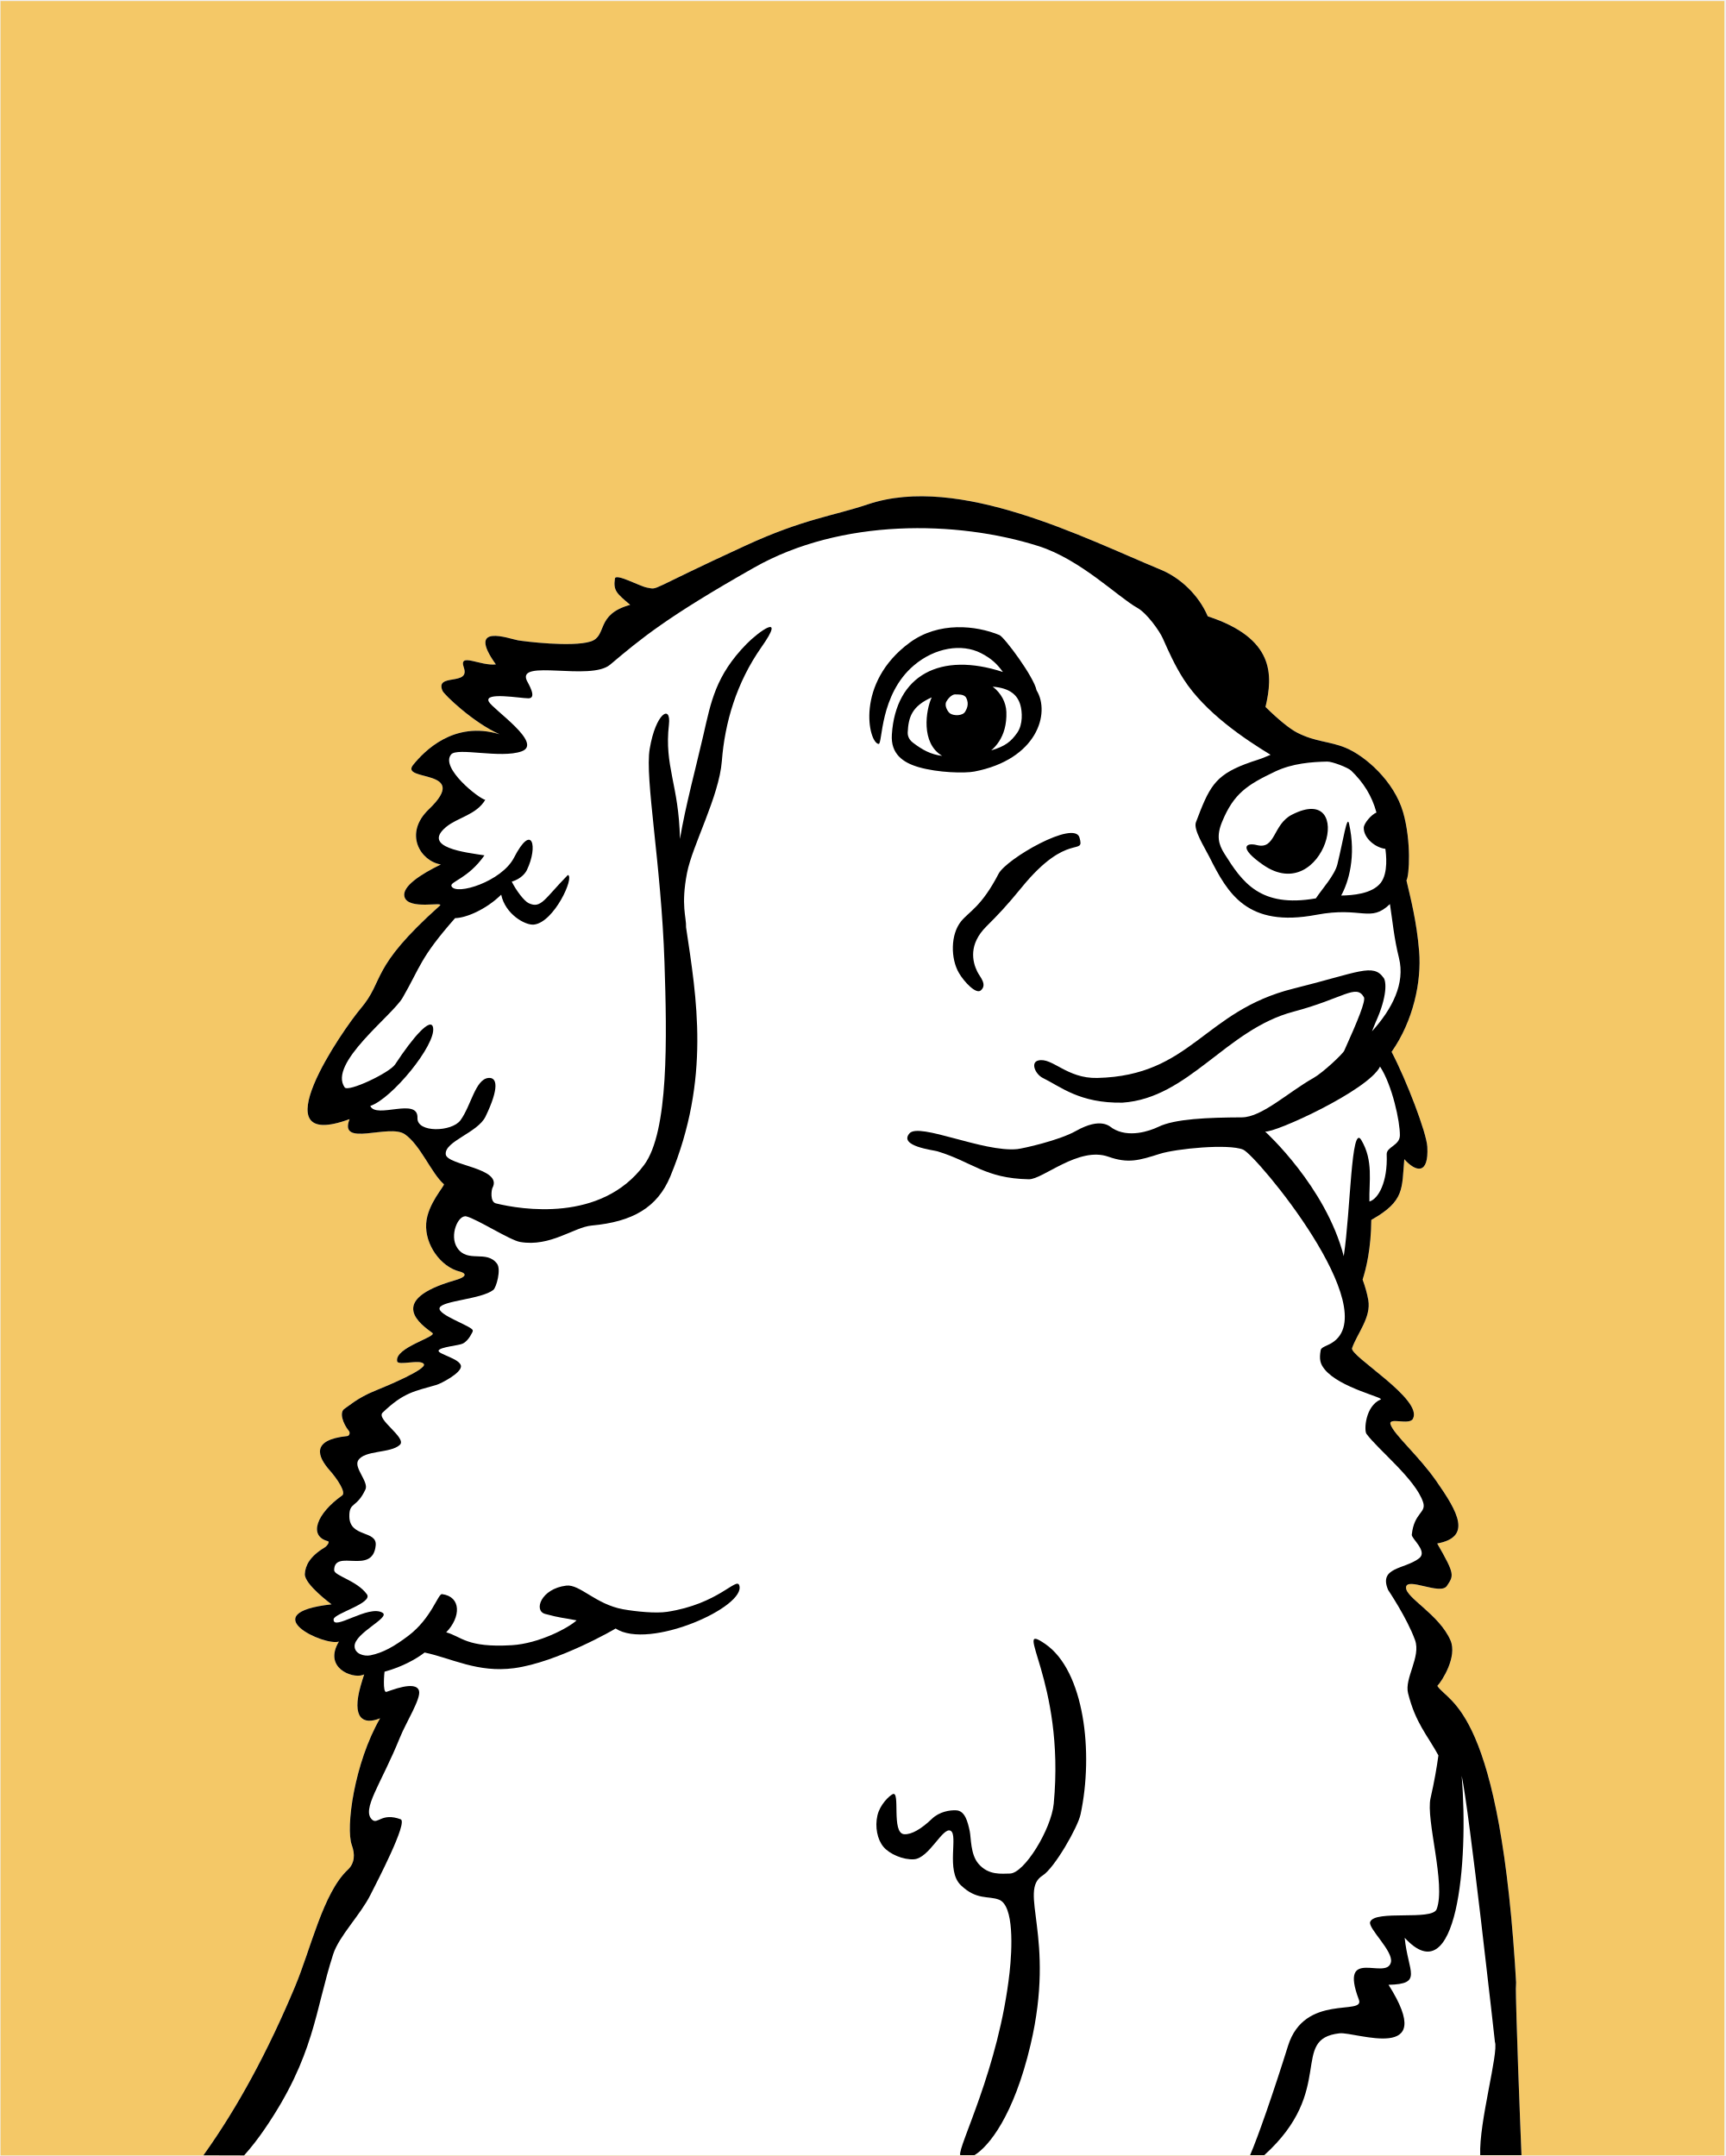
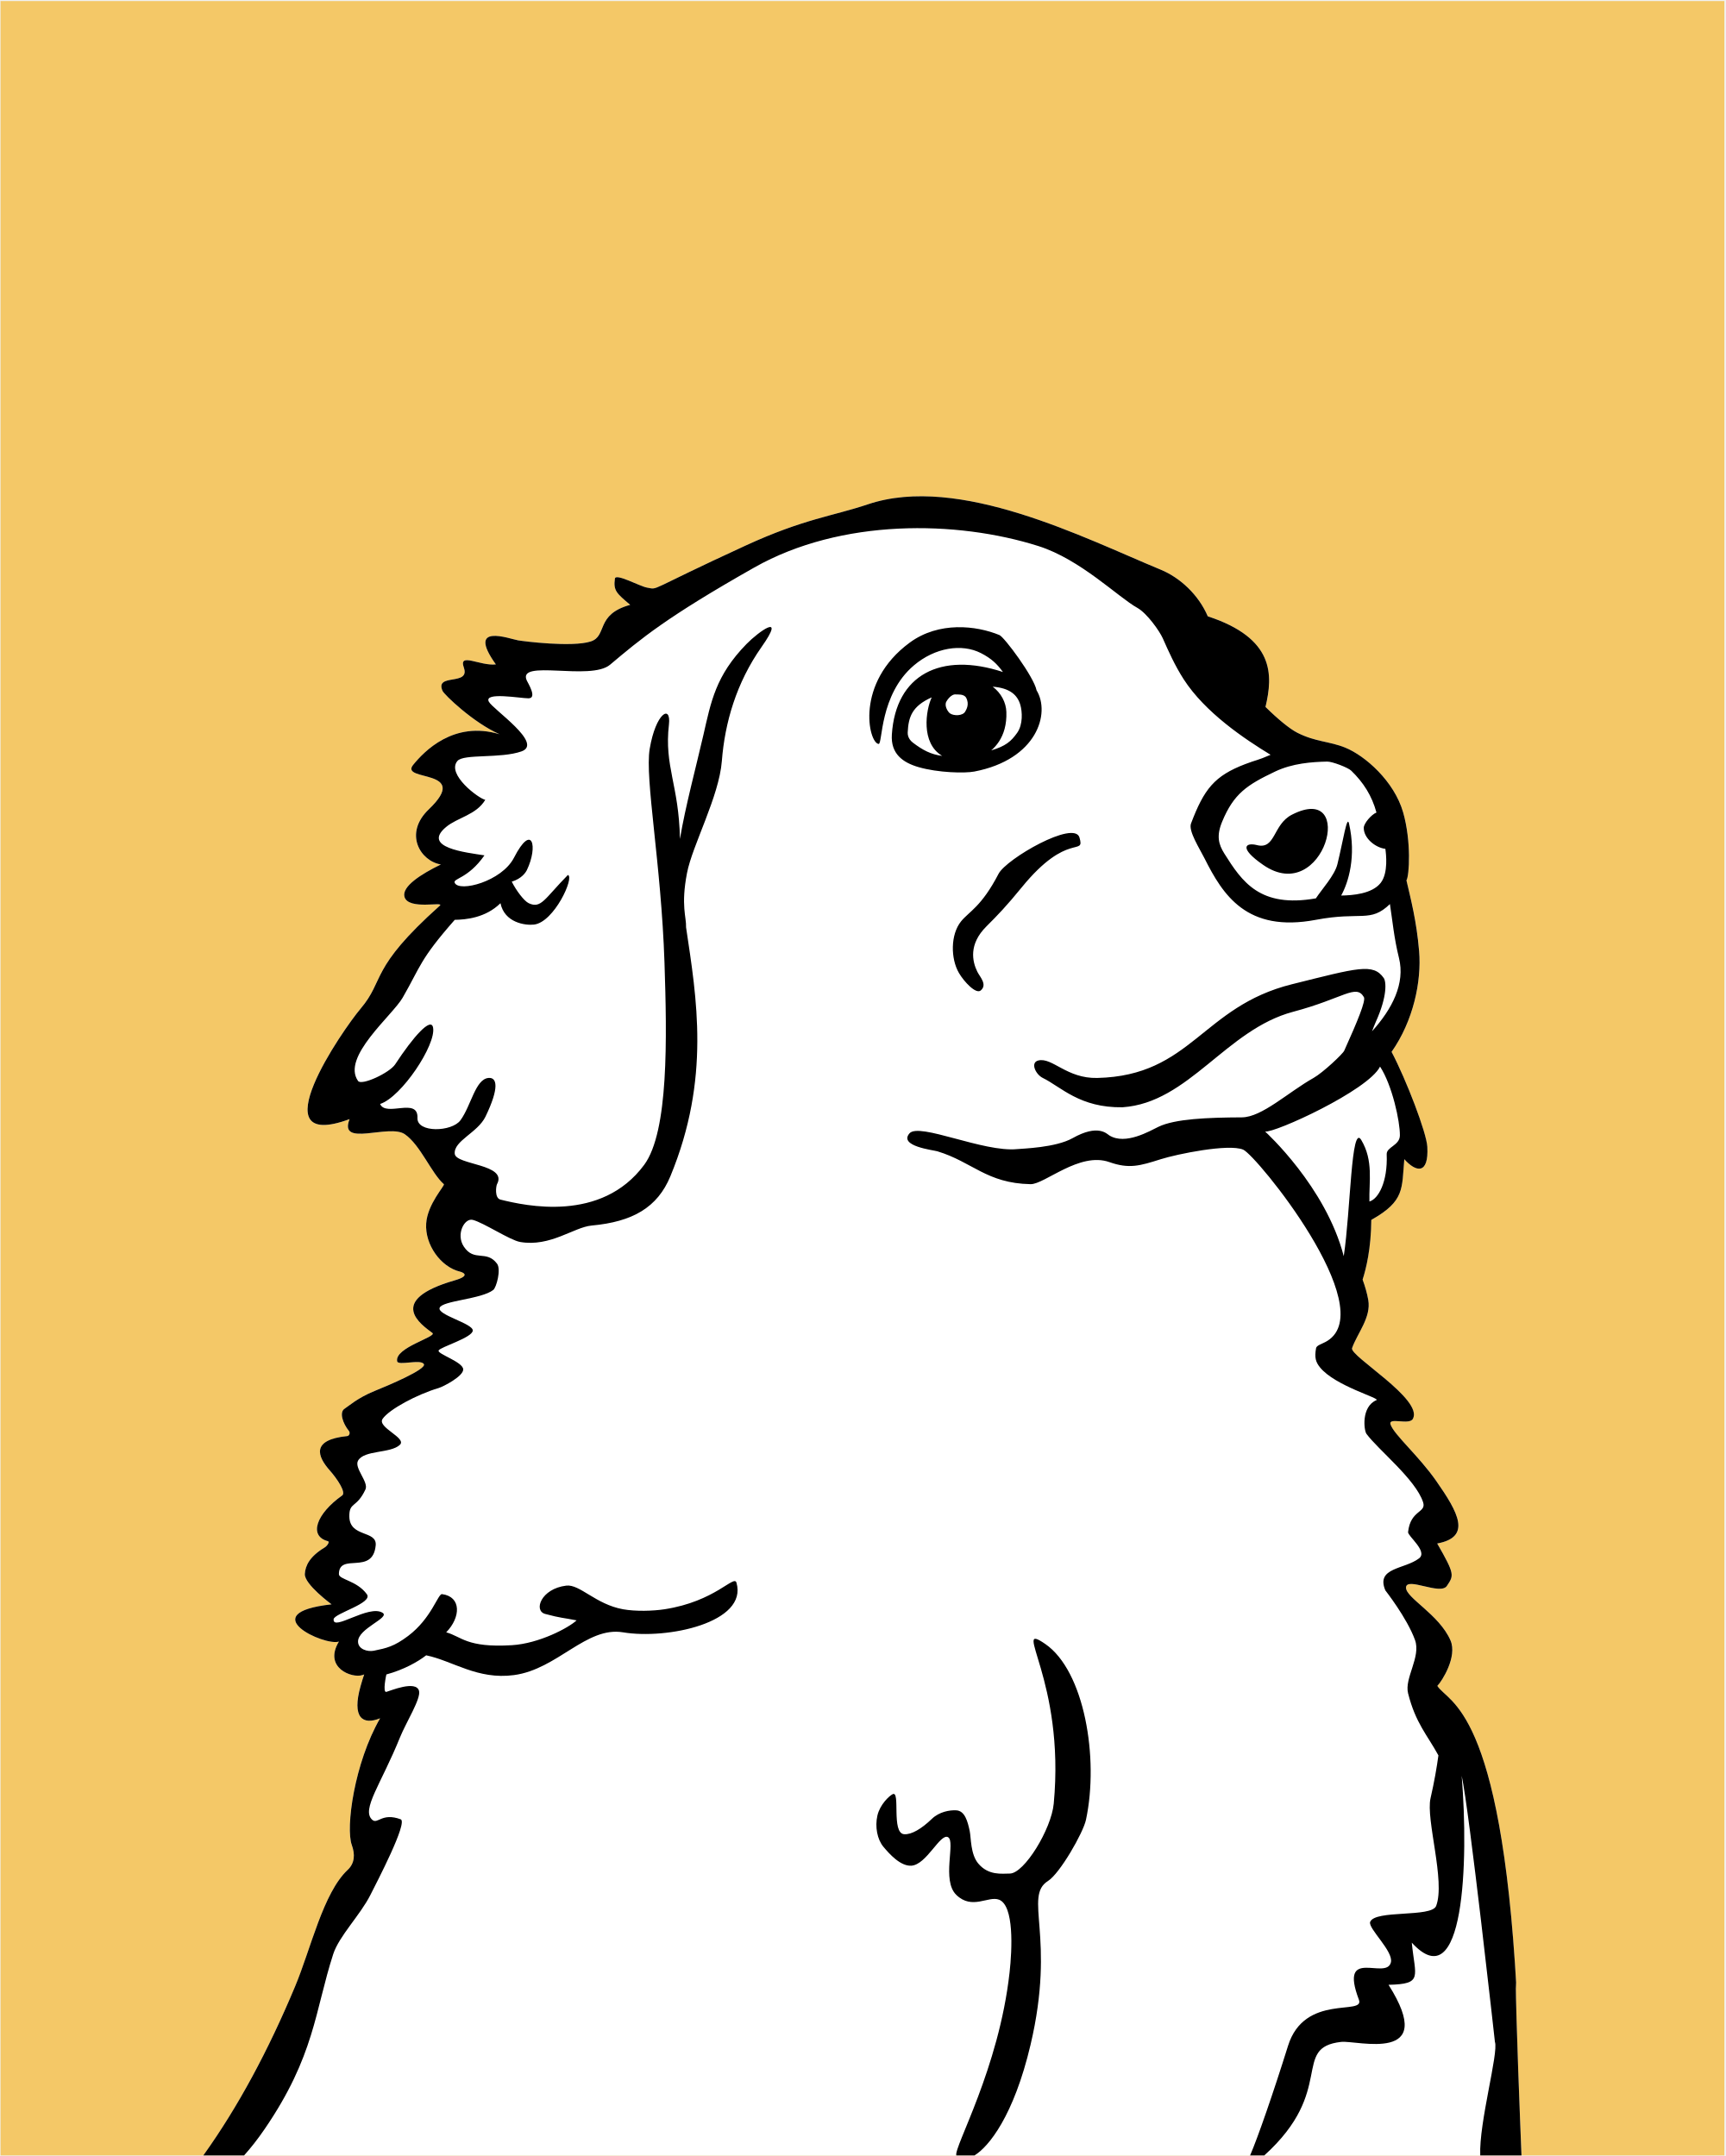
<svg xmlns="http://www.w3.org/2000/svg" width="100%" height="100%" viewBox="0 0 946 1182" version="1.1" xml:space="preserve" style="fill-rule:evenodd;clip-rule:evenodd;stroke-linejoin:round;stroke-miterlimit:2;">
  <g transform="matrix(1,0,0,1,-10206,-1406)">
    <g id="site_golden" transform="matrix(0.26936,0,0,0.47619,10206.3,1406.58)">
      <rect x="0" y="0" width="3507.87" height="2480.32" style="fill:rgb(244,200,103);" />
-       <g id="golden" transform="matrix(3.7125,0,0,3.04563,-11756.4,-1117.21)">
-         <g id="contorno" transform="matrix(1,0,0,0.689512,134.429,366.718)">
-           <path d="M3865.95,1181.1L3165.91,1181.1L3165.77,1181.25L3143.47,1181.19L3143.54,1181.1C3162.37,1154.78 3178.93,1124 3193.75,1088.57C3202.37,1067.97 3209.1,1037.32 3222.58,1024.69C3226.47,1021.06 3226.65,1016.12 3224.82,1011.11C3221.35,1001.65 3226.17,966.125 3240.33,941.594C3230.75,945.522 3224.74,941.313 3229.63,923.937C3230.36,921.335 3231.01,919.239 3231.6,917.578C3231.28,917.69 3230.95,917.805 3230.59,917.923C3224.98,919.791 3209.11,913.964 3217.74,899.543C3210.16,902.222 3170.36,883.975 3213.72,879.127C3213.72,879.127 3198.8,868.189 3199.07,862.522C3199.3,857.814 3201.89,852.827 3209.82,848.03C3211.43,847.052 3212.81,844.799 3211.72,844.513C3200.97,841.693 3205.37,829.485 3219.53,819.44C3221.79,817.838 3216.93,810.465 3212.82,805.817C3205.97,798.082 3202.26,788.925 3222.34,786.879C3223.44,786.767 3224.06,785.104 3223.23,784.084C3219.94,780.037 3217.72,773.739 3220.97,771.808C3222.64,770.809 3227.94,765.945 3237.33,762.152C3244.49,759.26 3266.09,750.202 3264.3,747.391C3262.47,744.521 3250.22,748.481 3249.68,745.904C3248.12,738.329 3271.82,732.476 3268.97,730.33C3263.11,725.916 3243.07,712.548 3281.24,701.508C3290.54,698.815 3285.22,696.998 3284.22,696.761C3273.49,694.213 3264.84,681.891 3265.58,670.363C3266.26,659.564 3276.05,649.46 3275.27,648.781C3268.42,642.803 3262.47,627.339 3253.86,621.395C3245.25,615.455 3217.36,628.872 3223.6,613.118C3173.08,631.694 3220.01,563.905 3229.6,552.609C3243.22,536.551 3234.08,530.973 3273.04,496.119C3275.92,493.536 3255.74,498.783 3253.68,491.228C3252.16,485.597 3262.67,478.852 3273.62,473.512C3262.37,471.638 3253.12,456.571 3267,443.299C3290.71,420.641 3250.82,428.322 3258.44,418.917C3264.38,411.594 3280.64,394.5 3305.8,402.117C3291.27,395.674 3275.45,380.382 3274.55,378.339C3270.19,368.409 3289.86,375.847 3286.22,365.566C3283.19,357.029 3295.06,364.797 3303.78,363.828C3287.2,340.652 3311.31,349.852 3315.95,350.635C3319.16,351.177 3345.47,354.512 3355.71,351.268C3365.11,348.291 3358.1,336.482 3377.4,331.171C3370.15,324.983 3368.03,323.483 3369.04,316.775C3369.5,313.695 3382.71,321.061 3386.66,321.729C3393.33,322.86 3385.56,323.99 3440.88,298.576C3472.62,283.997 3488.51,282.512 3507.75,276.047C3557.68,259.267 3626.48,294.663 3668.25,311.914C3678.75,316.249 3688.95,325.613 3693.99,337.458C3730.67,349.483 3729.8,369.58 3725.64,387.137C3732.42,393.851 3738.91,399.182 3743.14,401.32C3753.2,406.396 3760.53,405.885 3769.33,409.454C3780.25,413.881 3796.17,427.851 3801.07,444.898C3805.65,460.872 3804.46,479.803 3802.9,482.235C3805.24,492.388 3808.43,504.323 3809.84,521.007C3811.25,537.71 3806.61,559.366 3794.75,576.248C3802.8,591.558 3813.89,620.484 3814.33,628.245C3815.2,643.815 3808.04,642.193 3801.72,635.093C3800.3,651.352 3802.01,657.96 3783.86,668.243C3783.78,668.288 3783.7,668.327 3783.63,668.361C3783.5,684.115 3780.8,695.05 3778.87,701.098C3780.25,704.855 3781.31,708.586 3781.97,712.256C3783.67,721.77 3775.91,730.6 3773.09,738.666C3771.59,742.945 3812.32,766.743 3806.42,777.443C3804.4,781.122 3792.71,776.258 3794.19,780.56C3796.13,786.187 3809.57,797.673 3819.18,811.433C3831.35,828.853 3838.78,842.247 3819.76,845.78C3829.54,862.764 3828.9,863.266 3825.07,869.026C3821.52,874.354 3802.89,863.874 3802.66,869.901C3802.45,875.552 3820.83,884.606 3827.04,898.908C3830.9,907.819 3822.37,921.272 3819.83,923.84C3825.87,933.413 3854.67,935.377 3863.22,1090.07L3862.82,1086.43C3862.91,1105.1 3865.2,1162.61 3865.95,1181.1Z" style="fill:white;" />
-         </g>
-         <g id="linhas" transform="matrix(1,0,0,0.689512,134.429,366.718)">
-           <path d="M3865.95,1181.1L3843.33,1181.1C3842.58,1163.15 3853.51,1124.92 3851.39,1119.02C3851.39,1119.02 3837.31,991.865 3833.18,973.133C3837.06,1020.44 3830.65,1093.22 3801.93,1061.94C3803.79,1080.88 3812.18,1087.28 3793.08,1087.72C3820.64,1131.28 3774.91,1113.33 3766.22,1114.31C3738.66,1117.41 3764.55,1145.32 3724.99,1181.1L3717.2,1181.1C3721.39,1171.42 3729.82,1147.28 3737.99,1121.17C3747.05,1092.2 3780.24,1104.85 3776.83,1095.88C3765.64,1066.36 3791.91,1085.56 3794.38,1075.39C3795.86,1069.29 3781.66,1056.69 3783.01,1053.23C3785.65,1046.46 3816.99,1052.75 3819.45,1046.26C3824.61,1032.65 3813.42,997.094 3816.1,985.435C3818.2,976.323 3819.53,968.396 3820.42,961.955C3814.25,950.66 3807.91,944.284 3803.79,927.916C3801.68,919.554 3810.95,907.983 3807.59,898.694C3803.19,886.531 3792.84,871.276 3792.85,871.24C3787.49,858.614 3801.89,860.006 3809.81,853.921C3814.77,850.115 3805.59,843.126 3805.82,840.949C3807.11,828.688 3813.96,829.09 3812.02,823.143C3807.93,810.585 3787.31,794.331 3780.96,785.632C3779.61,783.782 3780.26,770.476 3788.75,766.828C3791.11,765.815 3766.3,760.508 3758.05,750.289C3755.68,747.359 3754.97,744.924 3755.9,739.731C3756.19,738.111 3759.45,737.396 3762.06,735.775C3791.28,717.618 3720.65,632.902 3713.4,629.852C3705.38,626.479 3676.61,629.332 3667.74,632.142C3656.27,635.771 3650.42,637.572 3639.51,633.723C3623.14,627.943 3603.6,646.243 3595.89,646.093C3571.78,645.623 3565.05,636.607 3545.8,630.763C3543.59,630.092 3524.43,627.978 3530.48,620.94C3535.76,614.797 3571.1,631.452 3589.59,629.552C3592.46,629.257 3612.35,624.883 3621.65,619.65C3635.68,611.757 3640.38,617.269 3641.78,618.143C3650.6,623.639 3662.2,619.627 3666.93,617.341C3676.04,612.935 3693.9,612.245 3712.66,612.151C3723.68,612.096 3737.96,598.437 3751.96,590.551C3757.14,587.63 3767.99,577.394 3768.79,575.613C3776.17,559.245 3780.7,548.194 3779.57,546.243C3775.26,538.804 3768.48,546.913 3740.78,554.268C3704,564.036 3683.55,601.637 3647.21,604.096C3623.76,604.475 3613.5,595.395 3603.58,590.551C3599.61,588.613 3596.59,582.082 3601.1,580.974C3608.75,579.097 3616.66,590.952 3633.45,590.551C3685.11,589.319 3691.58,553.841 3740.99,541.552C3776.98,532.603 3784.62,527.449 3790.44,535.753C3791.8,537.687 3792.53,545.545 3786.11,559.783C3785.41,561.333 3784.76,563.108 3784.01,564.994C3795.15,552.643 3802.26,538.729 3798.81,524.832C3796.08,513.82 3795.28,504.578 3793.84,495.221C3782.99,505.684 3778.43,496.385 3753.53,501.102C3715.55,508.299 3704.95,489.415 3694.92,469.454C3692.14,463.917 3685.98,454.402 3687.51,450.349C3694.66,431.486 3697.59,424.96 3714.51,418.49C3720.98,416.014 3720.71,416.712 3728.42,413.382C3714.21,404.723 3692.55,390.248 3680.78,371.953C3675.91,364.375 3672.43,356.507 3669.32,349.488C3667.63,345.671 3660.73,335.795 3655.36,332.807C3644.85,326.957 3624.25,306.262 3601.15,298.943C3556.39,284.764 3493.05,283.747 3445.44,310.693C3397.14,338.032 3383.33,349.727 3366.37,363.996C3355.57,373.081 3315.23,360.673 3320.73,372.67C3321.37,374.058 3326.6,382.381 3321.68,382.414C3317.34,382.444 3297.12,378.743 3299.9,384.218C3302.05,388.466 3330.08,407.151 3317.85,411.505C3306.41,415.582 3282.64,409.158 3279.26,413.189C3273.09,420.538 3294.54,437.47 3297.97,438.067C3293.05,446.369 3282.75,447.73 3276.49,452.967C3262.99,464.258 3287.27,466.923 3297.52,468.514C3288.39,481.53 3278.26,482.926 3279.48,485.463C3281.97,490.692 3307,482.852 3313.71,469.799C3323.71,450.323 3327.03,463.605 3320.79,476.549C3320.18,477.82 3317.99,481.259 3312.49,482.937C3314.89,487.736 3319.22,493.54 3321.8,494.748C3328.62,497.942 3330.45,492.289 3343.25,479.273C3347.04,480.372 3335.72,505.183 3324.68,506.465C3319.89,507.02 3308.93,500.777 3306.7,490.072C3298.49,498.146 3287.49,502.831 3281.42,502.933C3262.12,524.875 3262.65,529.234 3252.69,546.534C3247.02,556.379 3211.69,582.611 3220.91,595.731C3222.85,598.477 3245.54,587.723 3248.58,583.094C3258.6,567.793 3268.25,557.023 3269.36,562.925C3271.13,572.282 3246.69,602.075 3234.94,605.886C3238.09,613.233 3261.28,600.878 3260.8,612.476C3260.45,620.751 3279.67,620.188 3284.38,613.732C3290.24,605.715 3292.51,591.272 3299.68,590.551C3304.47,590.069 3305.75,595.913 3298.1,611.732C3293.81,620.601 3275.6,625.279 3276.3,632.397C3276.9,638.597 3307.87,639.75 3301.9,650.851C3301.38,651.83 3300.44,658.484 3303.8,659.316C3317.46,662.705 3361.55,670.001 3385.06,638.21C3398.54,619.983 3397.58,568.772 3396.2,527.214C3394.39,472.837 3385.35,426.513 3388.1,410.122C3391.42,390.344 3399.93,385.532 3398.64,396.808C3395.99,419.857 3404.11,429.798 3404.68,459.513C3407.68,441.558 3413.49,420.121 3417.56,402.388C3421.7,384.331 3424.22,369.987 3441.15,352.656C3447.72,345.929 3463.1,334.809 3449.46,354.196C3435.53,373.995 3429.28,395.858 3427.65,416.77C3426.13,436.307 3411.49,462.988 3408.55,478.187C3405.09,496.096 3408.26,502.353 3408.03,507.963C3413.78,546.597 3421.6,590.829 3399.44,644.437C3392.34,661.613 3378.7,669.413 3356.28,671.464C3346.54,672.355 3333.62,683.349 3317.05,680.464C3311.5,679.497 3293.55,667.954 3287.67,666.465C3283.1,665.309 3278.12,676.93 3282.6,683.666C3288.3,692.26 3298.57,684.605 3304.41,692.364C3306.77,695.504 3304.08,705.428 3302.35,706.777C3295.78,711.89 3274.53,712.611 3272.97,716.534C3271.4,720.457 3291.21,726.728 3291.12,729.017C3291.12,729.19 3291.11,729.364 3291.08,729.537C3291.08,729.546 3288.96,734.538 3285.8,736.077C3285.7,736.111 3285.55,736.181 3285.35,736.283C3283.54,737.194 3273.28,738.048 3272.4,739.96C3271.53,741.873 3284.48,744.463 3284.65,748.582C3284.81,752.362 3273.74,758.085 3271.18,758.84C3259.38,762.323 3253.45,762.737 3241.7,774.035C3237.93,777.663 3255.22,787.896 3251.14,791.703C3246.01,796.498 3231.56,794.434 3228.23,800.37C3225.98,804.391 3234.19,812.082 3232.29,816.147C3227.42,826.605 3223.33,822.788 3223.46,831.019C3223.65,842.608 3238.7,838.393 3237.91,846.788C3236.35,863.455 3215.24,848.352 3215.14,860.385C3215.11,863.462 3227.59,866.033 3233.07,873.597C3236.62,878.496 3215.12,884.081 3214.85,887.313C3214.28,894.184 3234.2,878.997 3241.7,883.78C3245.96,886.497 3226.33,894.843 3226.34,902.061C3226.35,906.285 3231.55,907.79 3235.05,907.077C3241.93,905.67 3248.01,902.251 3255.71,896.442C3268.55,886.761 3272.04,873.246 3274.27,873.536C3284.94,874.922 3284.61,886.206 3276.56,894.479C3284.95,896.748 3287.69,903.045 3312.58,901.529C3327.44,900.624 3343.61,892.038 3348.03,887.919C3340.31,886.39 3339.59,886.756 3330.79,884.389C3324.33,882.65 3328.45,870.59 3342.35,868.871C3349.75,867.956 3358.51,879.139 3373.49,881.834C3380.43,883.08 3391.38,884.204 3397.71,883.233C3425.65,878.946 3435.6,864.204 3437.17,868.651C3441.31,880.411 3387.77,904.376 3369.41,892.381C3369.44,892.499 3337.62,910.939 3313.78,914.13C3293.76,916.809 3279.4,908.616 3264.72,905.548C3260.36,908.957 3252.5,913.42 3242.75,916.067C3242.7,916.155 3241.56,927.706 3243.76,927.128C3245.83,926.588 3259.95,920.574 3261.65,926.528C3262.86,930.757 3254.51,943.921 3251.22,952.086C3240.92,977.645 3229.85,991.688 3235.99,997.233C3239.03,999.969 3241.16,993.134 3251.59,996.977C3255.74,998.506 3238.53,1031.45 3235.01,1038.44C3229.46,1049.49 3217.84,1060.98 3214.62,1070.91C3204.54,1102.06 3204.52,1126.67 3177,1166.86C3173.16,1172.46 3169.43,1177.18 3165.91,1181.1L3165.77,1181.25L3143.47,1181.19L3143.54,1181.1C3162.37,1154.78 3178.93,1124 3193.75,1088.57C3202.37,1067.97 3209.1,1037.32 3222.58,1024.69C3226.47,1021.06 3226.65,1016.12 3224.82,1011.11C3221.35,1001.65 3226.17,966.125 3240.33,941.594C3230.75,945.522 3224.74,941.313 3229.63,923.937C3230.36,921.335 3231.01,919.239 3231.6,917.578C3231.28,917.69 3230.95,917.805 3230.59,917.923C3224.98,919.791 3209.11,913.964 3217.74,899.543C3210.16,902.222 3170.36,883.975 3213.72,879.127C3213.72,879.127 3198.8,868.189 3199.07,862.522C3199.3,857.814 3201.89,852.827 3209.82,848.03C3211.43,847.052 3212.81,844.799 3211.72,844.513C3200.97,841.693 3205.37,829.485 3219.53,819.44C3221.79,817.838 3216.93,810.465 3212.82,805.817C3205.97,798.082 3202.26,788.925 3222.34,786.879C3223.44,786.767 3224.06,785.104 3223.23,784.084C3219.94,780.037 3217.72,773.739 3220.97,771.808C3222.64,770.809 3227.94,765.945 3237.33,762.152C3244.49,759.26 3266.09,750.202 3264.3,747.391C3262.47,744.521 3250.22,748.481 3249.68,745.904C3248.12,738.329 3271.82,732.476 3268.97,730.33C3263.11,725.916 3243.07,712.548 3281.24,701.508C3290.54,698.815 3285.22,696.998 3284.22,696.761C3273.49,694.213 3264.84,681.891 3265.58,670.363C3266.26,659.564 3276.05,649.46 3275.27,648.781C3268.42,642.803 3262.47,627.339 3253.86,621.395C3245.25,615.455 3217.36,628.872 3223.6,613.118C3173.08,631.694 3220.01,563.905 3229.6,552.609C3243.22,536.551 3234.08,530.973 3273.04,496.119C3275.92,493.536 3255.74,498.783 3253.68,491.228C3252.16,485.597 3262.67,478.852 3273.62,473.512C3262.37,471.638 3253.12,456.571 3267,443.299C3290.71,420.641 3250.82,428.322 3258.44,418.917C3264.38,411.594 3280.64,394.5 3305.8,402.117C3291.27,395.674 3275.45,380.382 3274.55,378.339C3270.19,368.409 3289.86,375.847 3286.22,365.566C3283.19,357.029 3295.06,364.797 3303.78,363.828C3287.2,340.652 3311.31,349.852 3315.95,350.635C3319.16,351.177 3345.47,354.512 3355.71,351.268C3365.11,348.291 3358.1,336.482 3377.4,331.171C3370.15,324.983 3368.03,323.483 3369.04,316.775C3369.5,313.695 3382.71,321.061 3386.66,321.729C3393.33,322.86 3385.56,323.99 3440.88,298.576C3472.62,283.997 3488.51,282.512 3507.75,276.047C3557.68,259.267 3626.48,294.663 3668.25,311.914C3678.75,316.249 3688.95,325.613 3693.99,337.458C3730.67,349.483 3729.8,369.58 3725.64,387.137C3732.42,393.851 3738.91,399.182 3743.14,401.32C3753.2,406.396 3760.53,405.885 3769.33,409.454C3780.25,413.881 3796.17,427.851 3801.07,444.898C3805.65,460.872 3804.46,479.803 3802.9,482.235C3805.24,492.388 3808.43,504.323 3809.84,521.007C3811.25,537.71 3806.61,559.366 3794.75,576.248C3802.8,591.558 3813.89,620.484 3814.33,628.245C3815.2,643.815 3808.04,642.193 3801.72,635.093C3800.3,651.352 3802.01,657.96 3783.86,668.243C3783.78,668.288 3783.7,668.327 3783.63,668.361C3783.5,684.115 3780.8,695.05 3778.87,701.098C3780.25,704.855 3781.31,708.586 3781.97,712.256C3783.67,721.77 3775.91,730.6 3773.09,738.666C3771.59,742.945 3812.32,766.743 3806.42,777.443C3804.4,781.122 3792.71,776.258 3794.19,780.56C3796.13,786.187 3809.57,797.673 3819.18,811.433C3831.35,828.853 3838.78,842.247 3819.76,845.78C3829.54,862.764 3828.9,863.266 3825.07,869.026C3821.52,874.354 3802.89,863.874 3802.66,869.901C3802.45,875.552 3820.83,884.606 3827.04,898.908C3830.9,907.819 3822.37,921.272 3819.83,923.84C3825.87,933.413 3854.67,935.377 3863.22,1090.07L3862.82,1086.43C3862.91,1105.1 3865.2,1162.61 3865.95,1181.1ZM3558.3,1181.1C3556.83,1176.64 3579.48,1133.81 3585.35,1080.98C3586.78,1068.16 3587.89,1044.3 3579.59,1041.06C3573.72,1038.77 3567.31,1041.5 3558.6,1033.08C3550.36,1025.1 3557.33,1005.64 3553.05,1003.28C3548.77,1000.92 3541.29,1018.39 3532.94,1018.91C3527.02,1019.28 3519.54,1016.06 3516.2,1012.05C3512.87,1008.05 3511.47,1001.14 3512.92,994.887C3514.31,988.911 3519.34,984.153 3521.29,983.202C3525.67,981.068 3520.38,1004.6 3527.56,1005.16C3531.59,1005.47 3537.06,1002.22 3542.78,996.731C3546.87,992.803 3552.61,991.852 3556.17,992.066C3560.84,992.346 3562.39,998.082 3563.52,1003.5C3564.29,1007.17 3563.88,1016.12 3568.23,1021.27C3573.83,1027.9 3581.16,1026.75 3585.49,1026.73C3593.41,1026.69 3608.24,1002.39 3609.56,988.43C3615.98,920.559 3585.81,887.701 3604.95,900.887C3626.31,915.597 3631.5,960.373 3624.27,994.261C3622.72,1001.5 3609.89,1023.77 3603.48,1027.8C3589.83,1036.37 3610.89,1061.07 3596.85,1120.61C3587.62,1159.74 3573.89,1176.36 3566.15,1181.1L3558.3,1181.1ZM3767.11,490.545C3773.32,490.456 3784.02,489.655 3788.77,483.613C3793.04,478.175 3791.72,467.592 3791.33,464.936C3785.93,464.33 3779.4,459.129 3779.5,453.364C3779.55,450.943 3783.68,446.123 3786.46,445.031C3783.93,435.77 3779.31,428.554 3772.63,422.086C3770.85,420.361 3762.21,417.057 3759.52,417.108C3751,417.269 3740.36,418.064 3730.93,422.555C3715.52,429.889 3708.24,434.645 3701.87,450.064C3698.65,457.845 3699.89,462.455 3703.1,467.568C3712.83,483.035 3722.58,497.471 3753.25,492.086C3756.55,487.063 3763.58,479.436 3765.06,473.347C3768.33,459.888 3770.31,446.235 3771.41,451.052C3775.5,469.041 3771.09,483.402 3767.11,490.545ZM3720.89,462.879C3731.28,465.542 3729.55,451.618 3740.13,446.213C3776.16,427.802 3757.88,496.971 3724.37,473.753C3710.68,464.273 3714.8,461.321 3720.89,462.879ZM3725.42,619.905C3725.78,620.275 3758.65,650.087 3768.53,688.261C3772.33,663.199 3772.55,615.164 3778.15,624.588C3784.9,635.925 3782.31,647.415 3782.6,658.275C3787.47,656.934 3792.68,647.624 3792.07,632.418C3791.9,628.329 3799.23,627.628 3799.3,622.047C3799.39,614.416 3795.1,594.557 3788.43,584.316C3781.95,597.4 3730.4,620.912 3725.42,619.905ZM3581.72,367.997C3578.52,363.604 3575.48,360.612 3569.66,357.634C3559.19,352.273 3544.47,354.562 3532.91,364.373C3513.95,380.445 3515.84,407.687 3513.57,407.434C3508,406.812 3500.55,373.973 3530.64,351.873C3546.58,340.17 3567.06,342.468 3579.81,347.743C3582.45,348.834 3598.69,370.623 3600.15,378.025C3607.86,390.618 3600.41,415.956 3566.05,422.562C3560.78,423.575 3546.15,423.238 3535.5,420.151C3526.8,417.633 3520.15,412.823 3520.83,402.297C3522.96,369.442 3547.62,356.784 3581.72,367.997ZM3575.28,410.974C3583.17,408.652 3586.18,406.035 3589.5,401.366C3592.79,396.746 3592.31,389.633 3591.25,386.005C3589.71,380.732 3585.71,376.782 3576.11,376.042C3580.66,379.476 3583.42,384.629 3583.6,389.867C3583.85,396.874 3582.13,402.166 3579.55,406.115C3578.29,408.039 3576.83,409.644 3575.28,410.974ZM3542.68,381.898C3531.84,386.721 3529.91,392.717 3529.52,401.133C3529.48,402.012 3529.58,404.598 3532.38,406.733C3537.62,410.722 3542.2,413.211 3548.43,413.98C3536.54,406.993 3539.48,388.718 3542.68,381.898ZM3561.05,389.662C3561.57,388.701 3563.5,385.798 3561.58,382.154C3560.39,379.885 3556.7,380.393 3556.11,380.295C3553.36,379.842 3550.98,383.639 3550.65,384.313C3549.46,386.734 3551.68,389.941 3552.65,390.643C3554.79,392.188 3559.75,392.085 3561.05,389.662ZM3623.68,458.752C3626.74,469.404 3617.27,455.132 3592.13,485.93C3583.58,496.395 3578.98,501.168 3572.63,507.495C3562.85,517.244 3564.89,526.636 3567.67,532.293C3569.07,535.143 3573.33,539.347 3569.56,542.573C3566.94,544.81 3560.41,537.819 3557.59,532.978C3553.01,525.129 3552.93,511.906 3558.76,504.708C3563.13,499.302 3569.93,496.731 3579.31,478.641C3583.59,470.383 3620.86,448.947 3623.68,458.752Z" style="fill-rule:nonzero;" />
+       <clipPath id="_clip1">
+         <rect x="0" y="0" width="3507.87" height="2480.32" />
+       </clipPath>
+       <g clip-path="url(#_clip1)">
+         <g id="golden" transform="matrix(3.7125,0,0,3.04563,-11756.4,-1117.21)">
+           <g id="contorno" transform="matrix(1,0,0,0.689512,-7039.59,-603.032)">
+             <path d="M11040,2587.68L10317.5,2587.68L10317.6,2587.53C10336.4,2561.21 10352.9,2530.43 10367.8,2495C10376.4,2474.4 10383.1,2443.75 10396.6,2431.13C10400.5,2427.49 10400.7,2422.55 10398.8,2417.55C10395.4,2408.08 10400.2,2372.56 10414.3,2348.03C10404.8,2351.95 10398.8,2347.74 10403.6,2330.37C10404.4,2327.77 10405,2325.67 10405.6,2324.01C10405.3,2324.12 10405,2324.24 10404.6,2324.35C10399,2326.22 10383.1,2320.39 10391.8,2305.97C10384.2,2308.65 10344.4,2290.41 10387.7,2285.56C10387.7,2285.56 10372.8,2274.62 10373.1,2268.95C10373.3,2264.25 10375.9,2259.26 10383.8,2254.46C10385.4,2253.48 10386.8,2251.23 10385.7,2250.94C10375,2248.12 10379.4,2235.92 10393.5,2225.87C10395.8,2224.27 10390.9,2216.9 10386.8,2212.25C10380,2204.51 10376.3,2195.36 10396.4,2193.31C10397.5,2193.2 10398.1,2191.53 10397.2,2190.51C10394,2186.47 10391.7,2180.17 10395,2178.24C10396.7,2177.24 10402,2172.38 10411.3,2168.58C10418.5,2165.69 10440.1,2156.63 10438.3,2153.82C10436.5,2150.95 10424.2,2154.91 10423.7,2152.34C10422.1,2144.76 10445.8,2138.91 10443,2136.76C10437.1,2132.35 10417.1,2118.98 10455.2,2107.94C10464.6,2105.25 10459.2,2103.43 10458.2,2103.19C10447.5,2100.64 10438.9,2088.32 10439.6,2076.8C10440.3,2066 10450.1,2055.89 10449.3,2055.21C10442.4,2049.24 10436.5,2033.77 10427.9,2027.83C10419.3,2021.89 10391.4,2035.3 10397.6,2019.55C10347.1,2038.13 10394,1970.34 10403.6,1959.04C10417.2,1942.98 10408.1,1937.4 10447.1,1902.55C10449.9,1899.97 10429.8,1905.21 10427.7,1897.66C10426.2,1892.03 10436.7,1885.28 10447.6,1879.94C10436.4,1878.07 10427.1,1863 10441,1849.73C10464.7,1827.07 10424.8,1834.75 10432.5,1825.35C10438.4,1818.03 10454.7,1800.93 10479.8,1808.55C10465.3,1802.11 10449.5,1786.81 10448.6,1784.77C10444.2,1774.84 10463.9,1782.28 10460.2,1772C10457.2,1763.46 10469.1,1771.23 10477.8,1770.26C10461.2,1747.08 10485.3,1756.28 10490,1757.07C10493.2,1757.61 10519.5,1760.94 10529.7,1757.7C10539.1,1754.72 10532.1,1742.91 10551.4,1737.6C10544.2,1731.41 10542,1729.91 10543.1,1723.21C10543.5,1720.13 10556.7,1727.49 10560.7,1728.16C10567.3,1729.29 10559.6,1730.42 10614.9,1705.01C10646.6,1690.43 10662.5,1688.94 10681.8,1682.48C10731.7,1665.7 10800.5,1701.09 10842.3,1718.35C10852.8,1722.68 10863,1732.05 10868,1743.89C10904.7,1755.91 10903.8,1776.01 10899.7,1793.57C10906.4,1800.28 10912.9,1805.61 10917.2,1807.75C10927.2,1812.83 10934.5,1812.32 10943.3,1815.89C10954.3,1820.31 10970.2,1834.28 10975.1,1851.33C10979.7,1867.3 10978.5,1886.24 10976.9,1888.67C10979.3,1898.82 10982.5,1910.75 10983.9,1927.44C10985.3,1944.14 10980.6,1965.8 10968.8,1982.68C10976.8,1997.99 10987.9,2026.91 10988.3,2034.68C10989.2,2050.25 10982.1,2048.62 10975.7,2041.52C10974.3,2057.78 10976,2064.39 10957.9,2074.67C10957.8,2074.72 10957.7,2074.76 10957.6,2074.79C10957.5,2090.55 10954.8,2101.48 10952.9,2107.53C10954.3,2111.29 10955.3,2115.02 10956,2118.69C10957.7,2128.2 10949.9,2137.03 10947.1,2145.1C10945.6,2149.38 10986.3,2173.18 10980.4,2183.87C10978.4,2187.55 10966.7,2182.69 10968.2,2186.99C10970.1,2192.62 10983.6,2204.1 10993.2,2217.86C11005.4,2235.28 11012.8,2248.68 10993.8,2252.21C11003.6,2269.2 11002.9,2269.7 10999.1,2275.46C10995.5,2280.79 10976.9,2270.3 10976.7,2276.33C10976.5,2281.98 10994.8,2291.04 11001.1,2305.34C11004.9,2314.25 10996.4,2327.7 10993.8,2330.27C10999.9,2339.85 11028.7,2341.81 11037.2,2496.5L11036.8,2492.86C11036.9,2511.53 11039.2,2569.19 11040,2587.68Z" style="fill:white;" />
+           </g>
+           <g id="linhas" transform="matrix(1,0,0,0.689512,134.429,366.718)">
+             <path d="M3865.95,1181.25L3843.34,1181.25C3842.59,1163.3 3853.51,1124.92 3851.39,1119.02C3851.39,1119.02 3837.31,991.865 3833.18,973.133C3837.06,1020.44 3834.53,1095.88 3805.82,1064.61C3807.67,1083.54 3812.18,1087.28 3793.08,1087.72C3820.64,1131.28 3775.8,1118.04 3767.11,1119.02C3739.55,1122.12 3764.55,1145.47 3724.99,1181.25L3717.2,1181.25C3721.39,1171.57 3729.82,1147.28 3737.99,1121.17C3747.05,1092.2 3780.24,1104.85 3776.83,1095.88C3765.64,1066.36 3791.91,1085.56 3794.38,1075.39C3795.86,1069.29 3781.66,1056.69 3783.01,1053.23C3785.65,1046.46 3816.72,1050.95 3819.18,1044.47C3824.34,1030.85 3813.42,997.094 3816.1,985.435C3818.2,976.323 3819.53,968.396 3820.42,961.955C3814.25,950.66 3807.91,944.284 3803.79,927.916C3801.68,919.554 3810.95,907.983 3807.59,898.694C3803.19,886.531 3791.32,871.512 3791.33,871.476C3785.97,858.85 3801.89,860.006 3809.81,853.921C3814.77,850.115 3803.56,841.693 3803.79,839.516C3805.09,827.255 3813.96,829.09 3812.02,823.143C3807.93,810.585 3787.31,794.331 3780.96,785.632C3779.61,783.782 3777.97,770.817 3786.46,767.169C3788.82,766.157 3763.76,759.443 3755.51,749.224C3753.14,746.294 3752.43,743.859 3753.36,738.666C3753.65,737.047 3756.91,736.331 3759.52,734.71C3788.74,716.553 3720.65,632.902 3713.4,629.852C3705.38,626.479 3677.13,632.283 3668.25,635.093C3656.78,638.722 3650.93,640.523 3640.03,636.674C3623.65,630.894 3604.55,648.931 3596.85,648.781C3572.74,648.311 3565.05,636.607 3545.8,630.763C3543.59,630.092 3524.43,627.978 3530.48,620.94C3535.76,614.797 3571.1,631.452 3589.59,629.552C3592.46,629.257 3610.59,628.786 3619.9,623.553C3633.93,615.661 3638.62,621.172 3640.03,622.047C3648.85,627.543 3662.2,619.627 3666.93,617.341C3676.04,612.935 3693.9,612.245 3712.66,612.151C3723.68,612.096 3737.96,598.437 3751.96,590.551C3757.14,587.63 3767.99,577.394 3768.79,575.613C3776.17,559.245 3780.7,548.194 3779.57,546.243C3775.26,538.804 3768.48,546.913 3740.78,554.268C3704,564.036 3683.61,604.161 3647.27,606.621C3623.82,607 3613.5,595.395 3603.58,590.551C3599.61,588.613 3596.59,582.082 3601.1,580.974C3608.75,579.097 3616.66,590.952 3633.45,590.551C3685.11,589.319 3690.71,551.463 3740.13,539.174C3776.11,530.226 3784.62,527.449 3790.44,535.753C3791.8,537.687 3792.53,545.545 3786.11,559.783C3785.41,561.333 3784.76,563.108 3784.01,564.994C3795.15,552.643 3802.26,538.729 3798.81,524.832C3796.08,513.82 3795.28,504.578 3793.84,495.221C3782.99,505.684 3778.15,499.139 3753.25,503.857C3715.27,511.053 3702.25,490.118 3692.21,470.157C3689.43,464.62 3683.27,455.105 3684.81,451.052C3691.95,432.189 3697.59,424.96 3714.51,418.49C3720.98,416.014 3720.71,416.712 3728.42,413.382C3714.21,404.723 3692.55,390.248 3680.78,371.953C3675.91,364.375 3672.43,356.507 3669.32,349.488C3667.63,345.671 3660.73,335.795 3655.36,332.807C3644.85,326.957 3624.25,306.262 3601.15,298.943C3556.39,284.764 3493.05,283.747 3445.44,310.693C3397.14,338.032 3383.33,349.727 3366.37,363.996C3355.57,373.081 3315.23,360.673 3320.73,372.67C3321.37,374.058 3326.6,382.381 3321.68,382.414C3317.34,382.444 3297.12,378.743 3299.9,384.218C3302.05,388.466 3330.08,407.151 3317.85,411.505C3306.41,415.582 3286.09,412.739 3282.7,416.77C3276.53,424.119 3294.54,437.47 3297.97,438.067C3293.05,446.369 3282.75,447.73 3276.49,452.967C3262.99,464.258 3287.27,466.923 3297.52,468.514C3288.39,481.53 3280.02,481.077 3281.24,483.613C3283.73,488.842 3307,482.852 3313.71,469.799C3323.71,450.323 3327.03,463.605 3320.79,476.549C3320.18,477.82 3317.99,481.259 3312.49,482.937C3314.89,487.736 3319.22,493.54 3321.8,494.748C3328.62,497.942 3330.45,492.289 3343.25,479.273C3347.04,480.372 3335.72,505.183 3324.68,506.465C3319.89,507.02 3308.53,505.453 3306.3,494.748C3298.09,502.822 3287.31,503.755 3281.24,503.857C3261.94,525.798 3262.65,529.234 3252.69,546.534C3247.02,556.379 3219.01,579.066 3228.23,592.185C3230.16,594.932 3245.54,587.723 3248.58,583.094C3258.6,567.793 3268.25,557.023 3269.36,562.925C3271.13,572.282 3252.08,601.003 3240.33,604.814C3243.47,612.16 3261.28,600.878 3260.8,612.476C3260.45,620.751 3279.67,620.188 3284.38,613.732C3290.24,605.715 3292.51,591.272 3299.68,590.551C3304.47,590.069 3305.75,595.913 3298.1,611.732C3293.81,620.601 3280.54,625.024 3281.24,632.142C3281.84,638.342 3310.38,637.68 3304.41,648.781C3303.88,649.76 3302.95,656.414 3306.3,657.246C3319.97,660.635 3361.55,670.001 3385.06,638.21C3398.54,619.983 3397.58,568.772 3396.2,527.214C3394.39,472.837 3385.35,426.513 3388.1,410.122C3391.42,390.344 3399.93,385.532 3398.64,396.808C3395.99,419.857 3404.11,429.798 3404.68,459.513C3407.68,441.558 3413.49,420.121 3417.56,402.388C3421.7,384.331 3424.22,369.987 3441.15,352.656C3447.72,345.929 3463.1,334.809 3449.46,354.196C3435.53,373.995 3429.28,395.858 3427.65,416.77C3426.13,436.307 3411.49,462.988 3408.55,478.187C3405.09,496.096 3408.26,502.353 3408.03,507.963C3413.78,546.597 3421.6,590.829 3399.44,644.437C3392.34,661.613 3378.7,669.413 3356.28,671.464C3346.54,672.355 3333.62,683.349 3317.05,680.464C3311.5,679.497 3297.01,669.849 3291.12,668.361C3286.56,667.205 3281.74,676.279 3286.22,683.014C3291.92,691.608 3298.57,684.605 3304.41,692.364C3306.77,695.504 3304.08,705.428 3302.35,706.777C3295.78,711.89 3274.53,712.611 3272.97,716.534C3271.4,720.457 3291.22,725.113 3291.12,729.017C3291.03,732.922 3273.28,738.048 3272.4,739.96C3271.53,741.873 3285.71,746.169 3285.88,750.289C3286.04,754.069 3274.96,759.792 3272.4,760.547C3260.6,764.029 3245.25,772.25 3241.7,777.443C3238.49,782.152 3255.22,787.896 3251.14,791.703C3246.01,796.498 3231.56,794.434 3228.23,800.37C3225.98,804.391 3234.19,812.082 3232.29,816.147C3227.42,826.605 3223.33,822.788 3223.46,831.019C3223.65,842.608 3238.7,838.393 3237.91,846.788C3236.35,863.455 3217.85,850.489 3217.74,862.522C3217.71,865.6 3227.59,866.033 3233.07,873.597C3236.62,878.496 3215.12,884.081 3214.85,887.313C3214.28,894.184 3234.2,878.997 3241.7,883.78C3245.96,886.497 3228.22,892.325 3228.23,899.543C3228.24,903.768 3233.44,905.273 3236.93,904.559C3243.82,903.153 3248.01,902.251 3255.71,896.442C3268.55,886.761 3272.04,873.246 3274.27,873.536C3284.94,874.922 3284.61,886.206 3276.56,894.479C3284.95,896.748 3287.69,903.045 3312.58,901.529C3327.44,900.624 3343.61,892.038 3348.03,887.919C3340.31,886.39 3339.59,886.756 3330.79,884.389C3324.33,882.65 3328.45,870.59 3342.35,868.871C3349.75,867.956 3358.51,879.139 3373.49,881.834C3380.43,883.08 3389.86,882.805 3396.2,881.834C3424.13,877.547 3434.34,862.726 3435.65,867.251C3442.02,889.083 3397.78,898.54 3373.49,894.479C3353.34,891.11 3337.54,914.732 3313.71,917.923C3293.69,920.602 3280.25,910.144 3265.58,907.077C3261.22,910.485 3253.51,914.931 3243.76,917.578C3243.71,917.665 3241.56,927.706 3243.76,927.128C3245.83,926.588 3259.95,920.574 3261.65,926.528C3262.86,930.757 3254.51,943.921 3251.22,952.086C3240.92,977.645 3229.85,991.688 3235.99,997.233C3239.03,999.969 3241.16,993.134 3251.59,996.977C3255.74,998.506 3238.53,1031.45 3235.01,1038.44C3229.46,1049.49 3217.84,1060.98 3214.62,1070.91C3204.54,1102.06 3204.52,1126.67 3177,1166.86C3173.16,1172.46 3169.43,1177.18 3165.91,1181.1L3165.77,1181.25L3143.44,1181.25L3143.54,1181.1C3162.37,1154.78 3178.93,1124 3193.75,1088.57C3202.37,1067.97 3209.1,1037.32 3222.58,1024.69C3226.47,1021.06 3226.65,1016.12 3224.82,1011.11C3221.35,1001.65 3226.17,966.125 3240.33,941.594C3230.75,945.522 3224.74,941.313 3229.63,923.937C3230.36,921.335 3231.01,919.239 3231.6,917.578C3231.28,917.69 3230.95,917.805 3230.59,917.923C3224.98,919.791 3209.11,913.964 3217.74,899.543C3210.16,902.222 3170.36,883.975 3213.72,879.127C3213.72,879.127 3198.8,868.189 3199.07,862.522C3199.3,857.814 3201.89,852.827 3209.82,848.03C3211.43,847.052 3212.81,844.799 3211.72,844.513C3200.97,841.693 3205.37,829.485 3219.53,819.44C3221.79,817.838 3216.93,810.465 3212.82,805.817C3205.97,798.082 3202.26,788.925 3222.34,786.879C3223.44,786.767 3224.06,785.104 3223.23,784.084C3219.94,780.037 3217.72,773.739 3220.97,771.808C3222.64,770.809 3227.94,765.945 3237.33,762.152C3244.49,759.26 3266.09,750.202 3264.3,747.391C3262.47,744.521 3250.22,748.481 3249.68,745.904C3248.12,738.329 3271.82,732.476 3268.97,730.33C3263.11,725.916 3243.07,712.548 3281.24,701.508C3290.54,698.815 3285.22,696.998 3284.22,696.761C3273.49,694.213 3264.84,681.891 3265.58,670.363C3266.26,659.564 3276.05,649.46 3275.27,648.781C3268.42,642.803 3262.47,627.339 3253.86,621.395C3245.25,615.455 3217.36,628.872 3223.6,613.118C3173.08,631.694 3220.01,563.905 3229.6,552.609C3243.22,536.551 3234.08,530.973 3273.04,496.119C3275.92,493.536 3255.74,498.783 3253.68,491.228C3252.16,485.597 3262.67,478.852 3273.62,473.512C3262.37,471.638 3253.12,456.571 3267,443.299C3290.71,420.641 3250.82,428.322 3258.44,418.917C3264.38,411.594 3280.64,394.5 3305.8,402.117C3291.27,395.674 3275.45,380.382 3274.55,378.339C3270.19,368.409 3289.86,375.847 3286.22,365.566C3283.19,357.029 3295.06,364.797 3303.78,363.828C3287.2,340.652 3311.31,349.852 3315.95,350.635C3319.16,351.177 3345.47,354.512 3355.71,351.268C3365.11,348.291 3358.1,336.482 3377.4,331.171C3370.15,324.983 3368.03,323.483 3369.04,316.775C3369.5,313.695 3382.71,321.061 3386.66,321.729C3393.33,322.86 3385.56,323.99 3440.88,298.576C3472.62,283.997 3488.51,282.512 3507.75,276.047C3557.68,259.267 3626.48,294.663 3668.25,311.914C3678.75,316.249 3688.95,325.613 3693.99,337.458C3730.67,349.483 3729.8,369.58 3725.64,387.137C3732.42,393.851 3738.91,399.182 3743.14,401.32C3753.2,406.396 3760.53,405.885 3769.33,409.454C3780.25,413.881 3796.17,427.851 3801.07,444.898C3805.65,460.872 3804.46,479.803 3802.9,482.235C3805.24,492.388 3808.43,504.323 3809.84,521.007C3811.25,537.71 3806.61,559.366 3794.75,576.248C3802.8,591.558 3813.89,620.484 3814.33,628.245C3815.2,643.815 3808.04,642.193 3801.72,635.093C3800.3,651.352 3802.01,657.96 3783.86,668.243C3783.78,668.288 3783.7,668.327 3783.63,668.361C3783.5,684.115 3780.8,695.05 3778.87,701.098C3780.25,704.855 3781.31,708.586 3781.97,712.256C3783.67,721.77 3775.91,730.6 3773.09,738.666C3771.59,742.945 3812.32,766.743 3806.42,777.443C3804.4,781.122 3792.71,776.258 3794.19,780.56C3796.13,786.187 3809.57,797.673 3819.18,811.433C3831.35,828.853 3838.78,842.247 3819.76,845.78C3829.54,862.764 3828.9,863.266 3825.07,869.026C3821.52,874.354 3802.89,863.874 3802.66,869.901C3802.45,875.552 3820.83,884.606 3827.04,898.908C3830.9,907.819 3822.37,921.272 3819.83,923.84C3825.87,933.413 3854.67,935.377 3863.22,1090.07L3862.82,1086.43C3862.91,1105.1 3865.2,1162.76 3865.95,1181.25ZM3556.17,1181.25C3554.7,1176.79 3579.48,1133.81 3585.35,1080.98C3586.78,1068.16 3587.89,1044.3 3579.59,1041.06C3573.72,1038.77 3564.88,1046.87 3556.17,1038.44C3547.93,1030.46 3555.91,1009.15 3551.63,1006.79C3547.36,1004.43 3539.88,1021.89 3531.52,1022.42C3525.61,1022.79 3519.54,1016.06 3516.2,1012.05C3512.87,1008.05 3511.47,1001.14 3512.92,994.887C3514.31,988.911 3519.34,984.153 3521.29,983.202C3525.67,981.068 3520.38,1004.6 3527.56,1005.16C3531.59,1005.47 3537.06,1002.22 3542.78,996.731C3546.87,992.803 3552.61,991.852 3556.17,992.066C3560.84,992.346 3562.39,998.082 3563.52,1003.5C3564.29,1007.17 3563.88,1016.12 3568.23,1021.27C3573.83,1027.9 3581.16,1026.75 3585.49,1026.73C3593.41,1026.69 3608.24,1002.39 3609.56,988.43C3615.98,920.559 3585.81,887.701 3604.95,900.887C3626.31,915.597 3634.47,963.344 3627.24,997.233C3625.7,1004.47 3612.86,1026.75 3606.45,1030.77C3592.8,1039.35 3610.89,1061.07 3596.85,1120.61C3587.62,1159.74 3573.89,1176.51 3566.15,1181.25L3556.17,1181.25ZM3767.11,490.545C3773.32,490.456 3784.02,489.655 3788.77,483.613C3793.04,478.175 3791.72,467.592 3791.33,464.936C3785.93,464.33 3779.4,459.129 3779.5,453.364C3779.55,450.943 3783.68,446.123 3786.46,445.031C3783.93,435.77 3779.31,428.554 3772.63,422.086C3770.85,420.361 3762.21,417.057 3759.52,417.108C3751,417.269 3740.36,418.064 3730.93,422.555C3715.52,429.889 3708.24,434.645 3701.87,450.064C3698.65,457.845 3699.89,462.455 3703.1,467.568C3712.83,483.035 3722.58,497.471 3753.25,492.086C3756.55,487.063 3763.58,479.436 3765.06,473.347C3768.33,459.888 3770.31,446.235 3771.41,451.052C3775.5,469.041 3771.09,483.402 3767.11,490.545ZM3720.89,462.879C3731.28,465.542 3729.55,451.618 3740.13,446.213C3776.16,427.802 3757.88,496.971 3724.37,473.753C3710.68,464.273 3714.8,461.321 3720.89,462.879ZM3725.42,619.905C3725.78,620.275 3758.65,650.087 3768.53,688.261C3772.33,663.199 3772.55,615.164 3778.15,624.588C3784.9,635.925 3782.31,647.415 3782.6,658.275C3787.47,656.934 3792.68,647.624 3792.07,632.418C3791.9,628.329 3799.23,627.628 3799.3,622.047C3799.39,614.416 3795.1,594.557 3788.43,584.316C3781.95,597.4 3730.4,620.912 3725.42,619.905ZM3581.72,367.997C3578.52,363.604 3575.48,360.612 3569.66,357.634C3559.19,352.273 3544.47,354.562 3532.91,364.373C3513.95,380.445 3515.84,407.687 3513.57,407.434C3508,406.812 3500.55,373.973 3530.64,351.873C3546.58,340.17 3567.06,342.468 3579.81,347.743C3582.45,348.834 3598.69,370.623 3600.15,378.025C3607.86,390.618 3600.41,415.956 3566.05,422.562C3560.78,423.575 3546.15,423.238 3535.5,420.151C3526.8,417.633 3520.15,412.823 3520.83,402.297C3522.96,369.442 3547.62,356.784 3581.72,367.997ZM3575.28,410.974C3583.17,408.652 3586.18,406.035 3589.5,401.366C3592.79,396.746 3592.31,389.633 3591.25,386.005C3589.71,380.732 3585.71,376.782 3576.11,376.042C3580.66,379.476 3583.42,384.629 3583.6,389.867C3583.85,396.874 3582.13,402.166 3579.55,406.115C3578.29,408.039 3576.83,409.644 3575.28,410.974ZM3542.68,381.898C3531.84,386.721 3529.91,392.717 3529.52,401.133C3529.48,402.012 3529.58,404.598 3532.38,406.733C3537.62,410.722 3542.2,413.211 3548.43,413.98C3536.54,406.993 3539.48,388.718 3542.68,381.898ZM3561.05,389.662C3561.57,388.701 3563.5,385.798 3561.58,382.154C3560.39,379.885 3556.7,380.393 3556.11,380.295C3553.36,379.842 3550.98,383.639 3550.65,384.313C3549.46,386.734 3551.68,389.941 3552.65,390.643C3554.79,392.188 3559.75,392.085 3561.05,389.662ZM3623.68,458.752C3626.74,469.404 3617.27,455.132 3592.13,485.93C3583.58,496.395 3578.98,501.168 3572.63,507.495C3562.85,517.244 3564.89,526.636 3567.67,532.293C3569.07,535.143 3573.33,539.347 3569.56,542.573C3566.94,544.81 3560.41,537.819 3557.59,532.978C3553.01,525.129 3552.93,511.906 3558.76,504.708C3563.13,499.302 3569.93,496.731 3579.31,478.641C3583.59,470.383 3620.86,448.947 3623.68,458.752Z" style="fill-rule:nonzero;" />
+           </g>
        </g>
      </g>
    </g>
  </g>
</svg>
